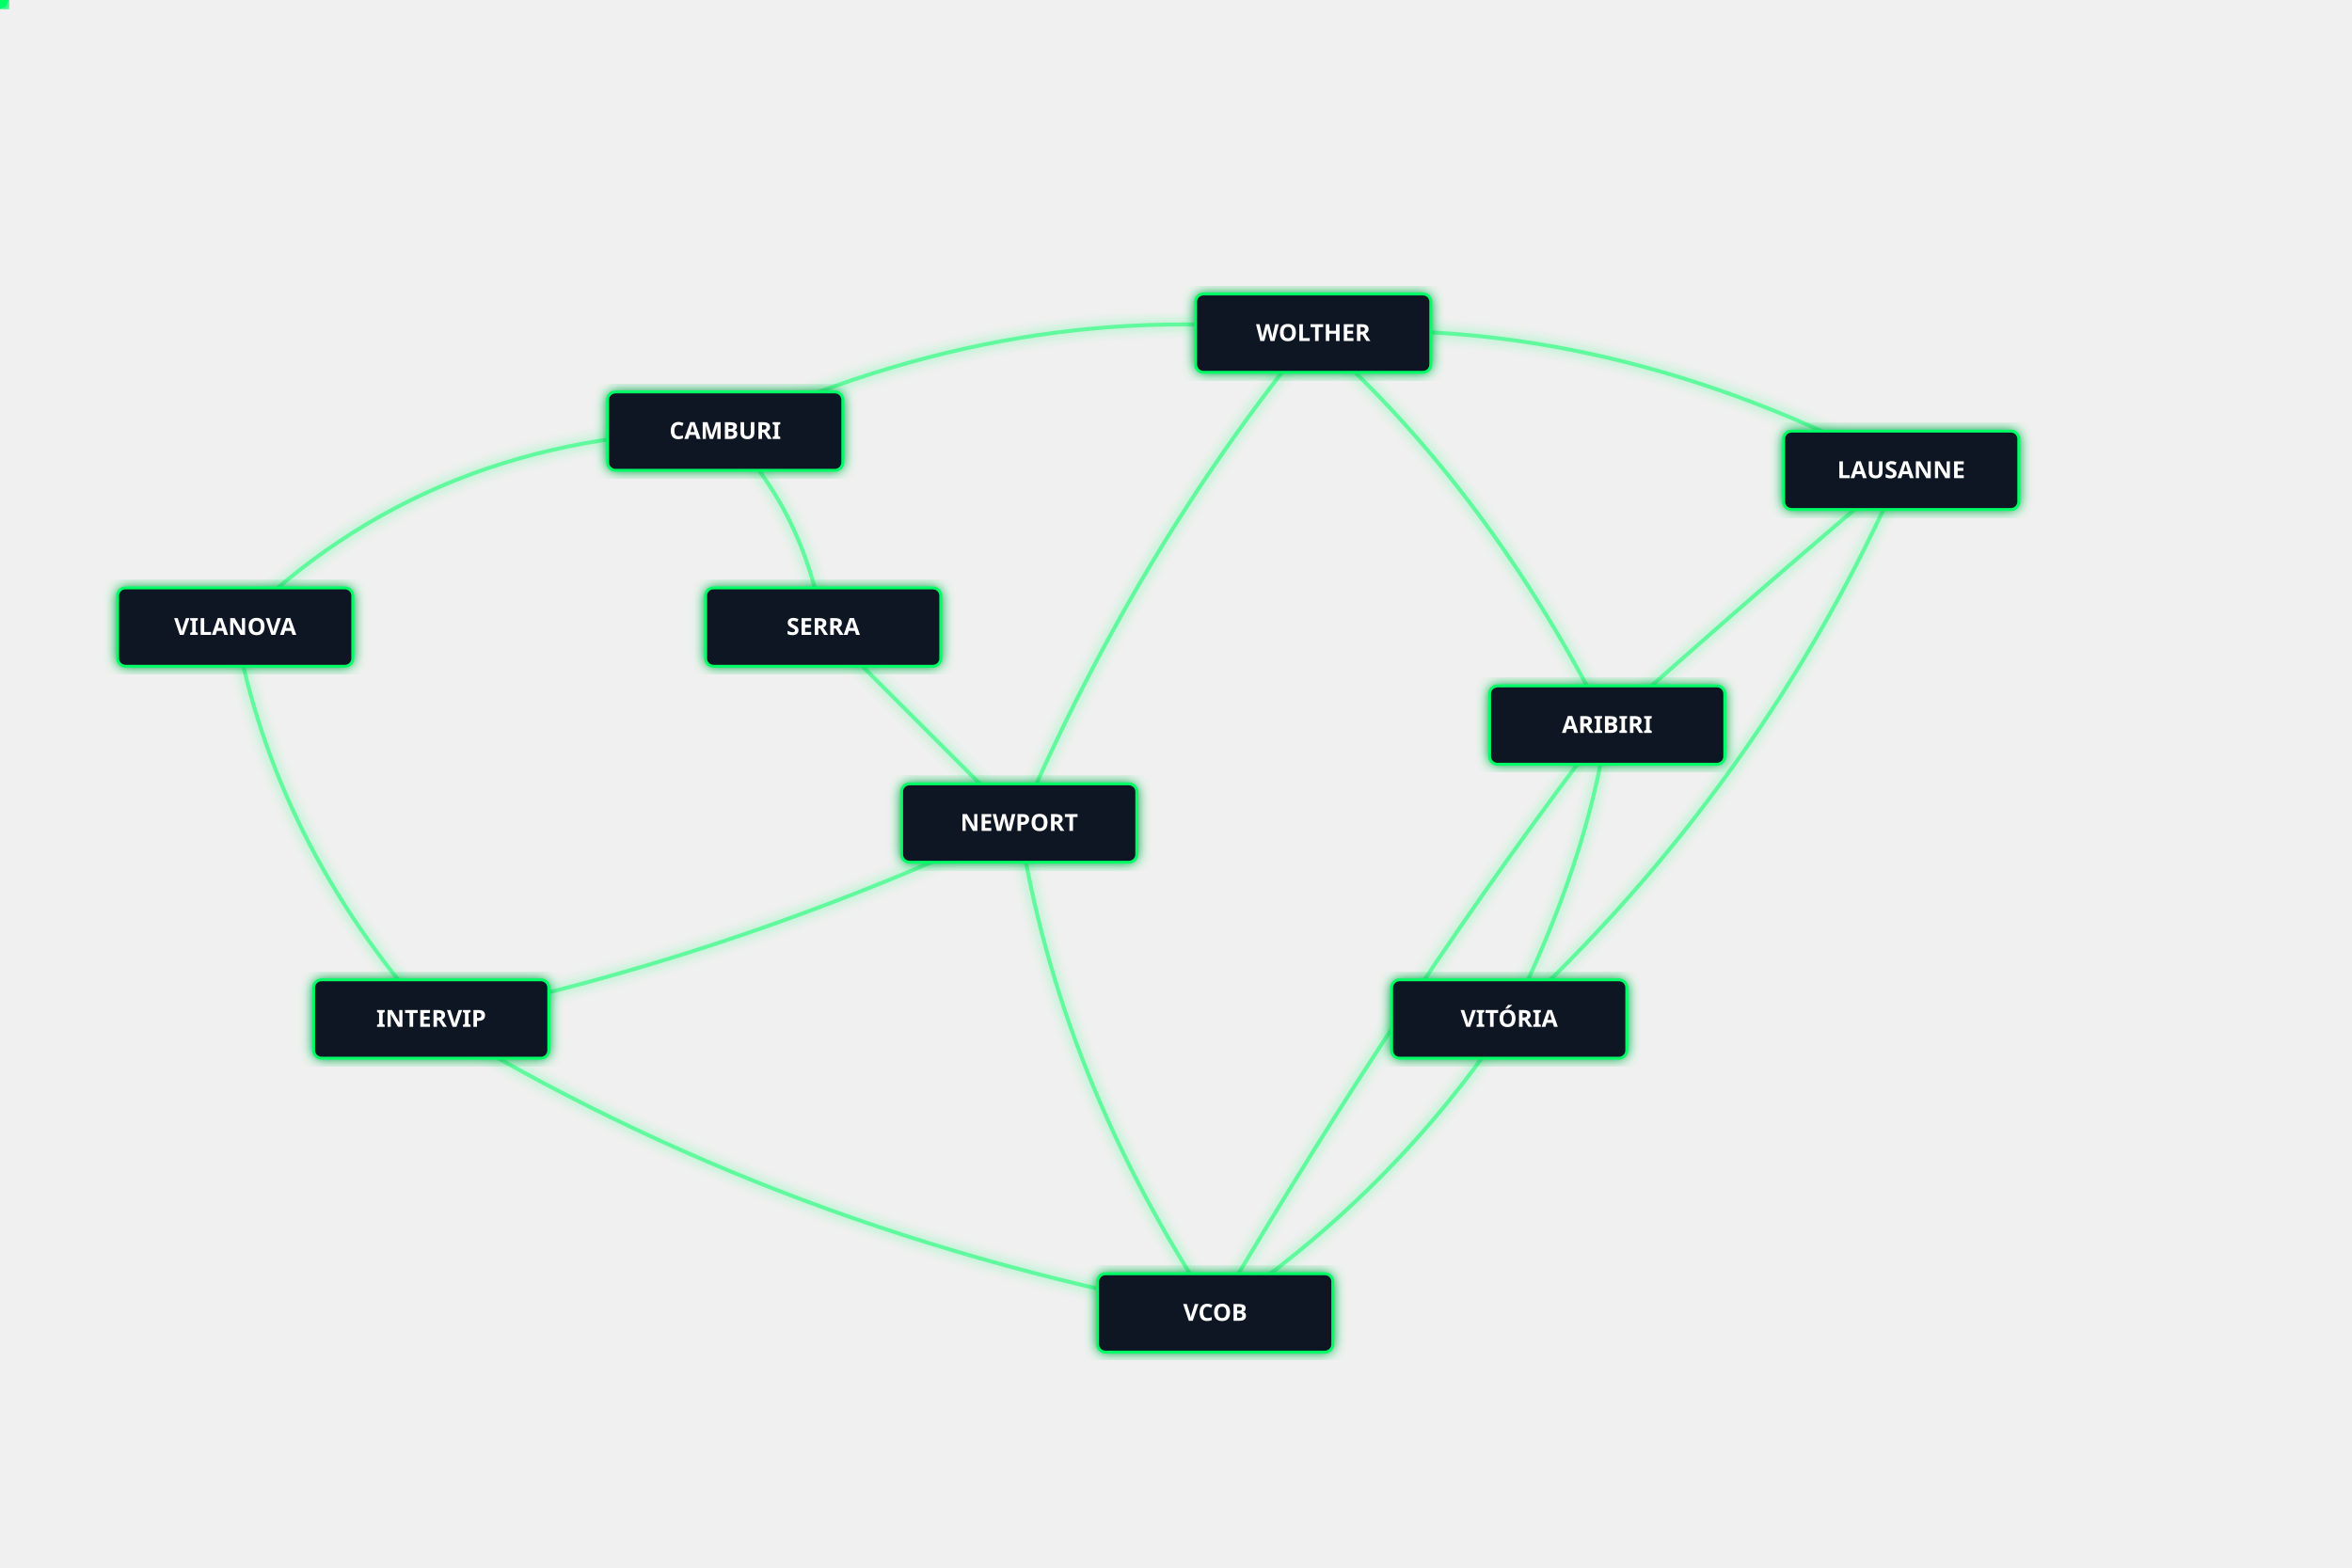
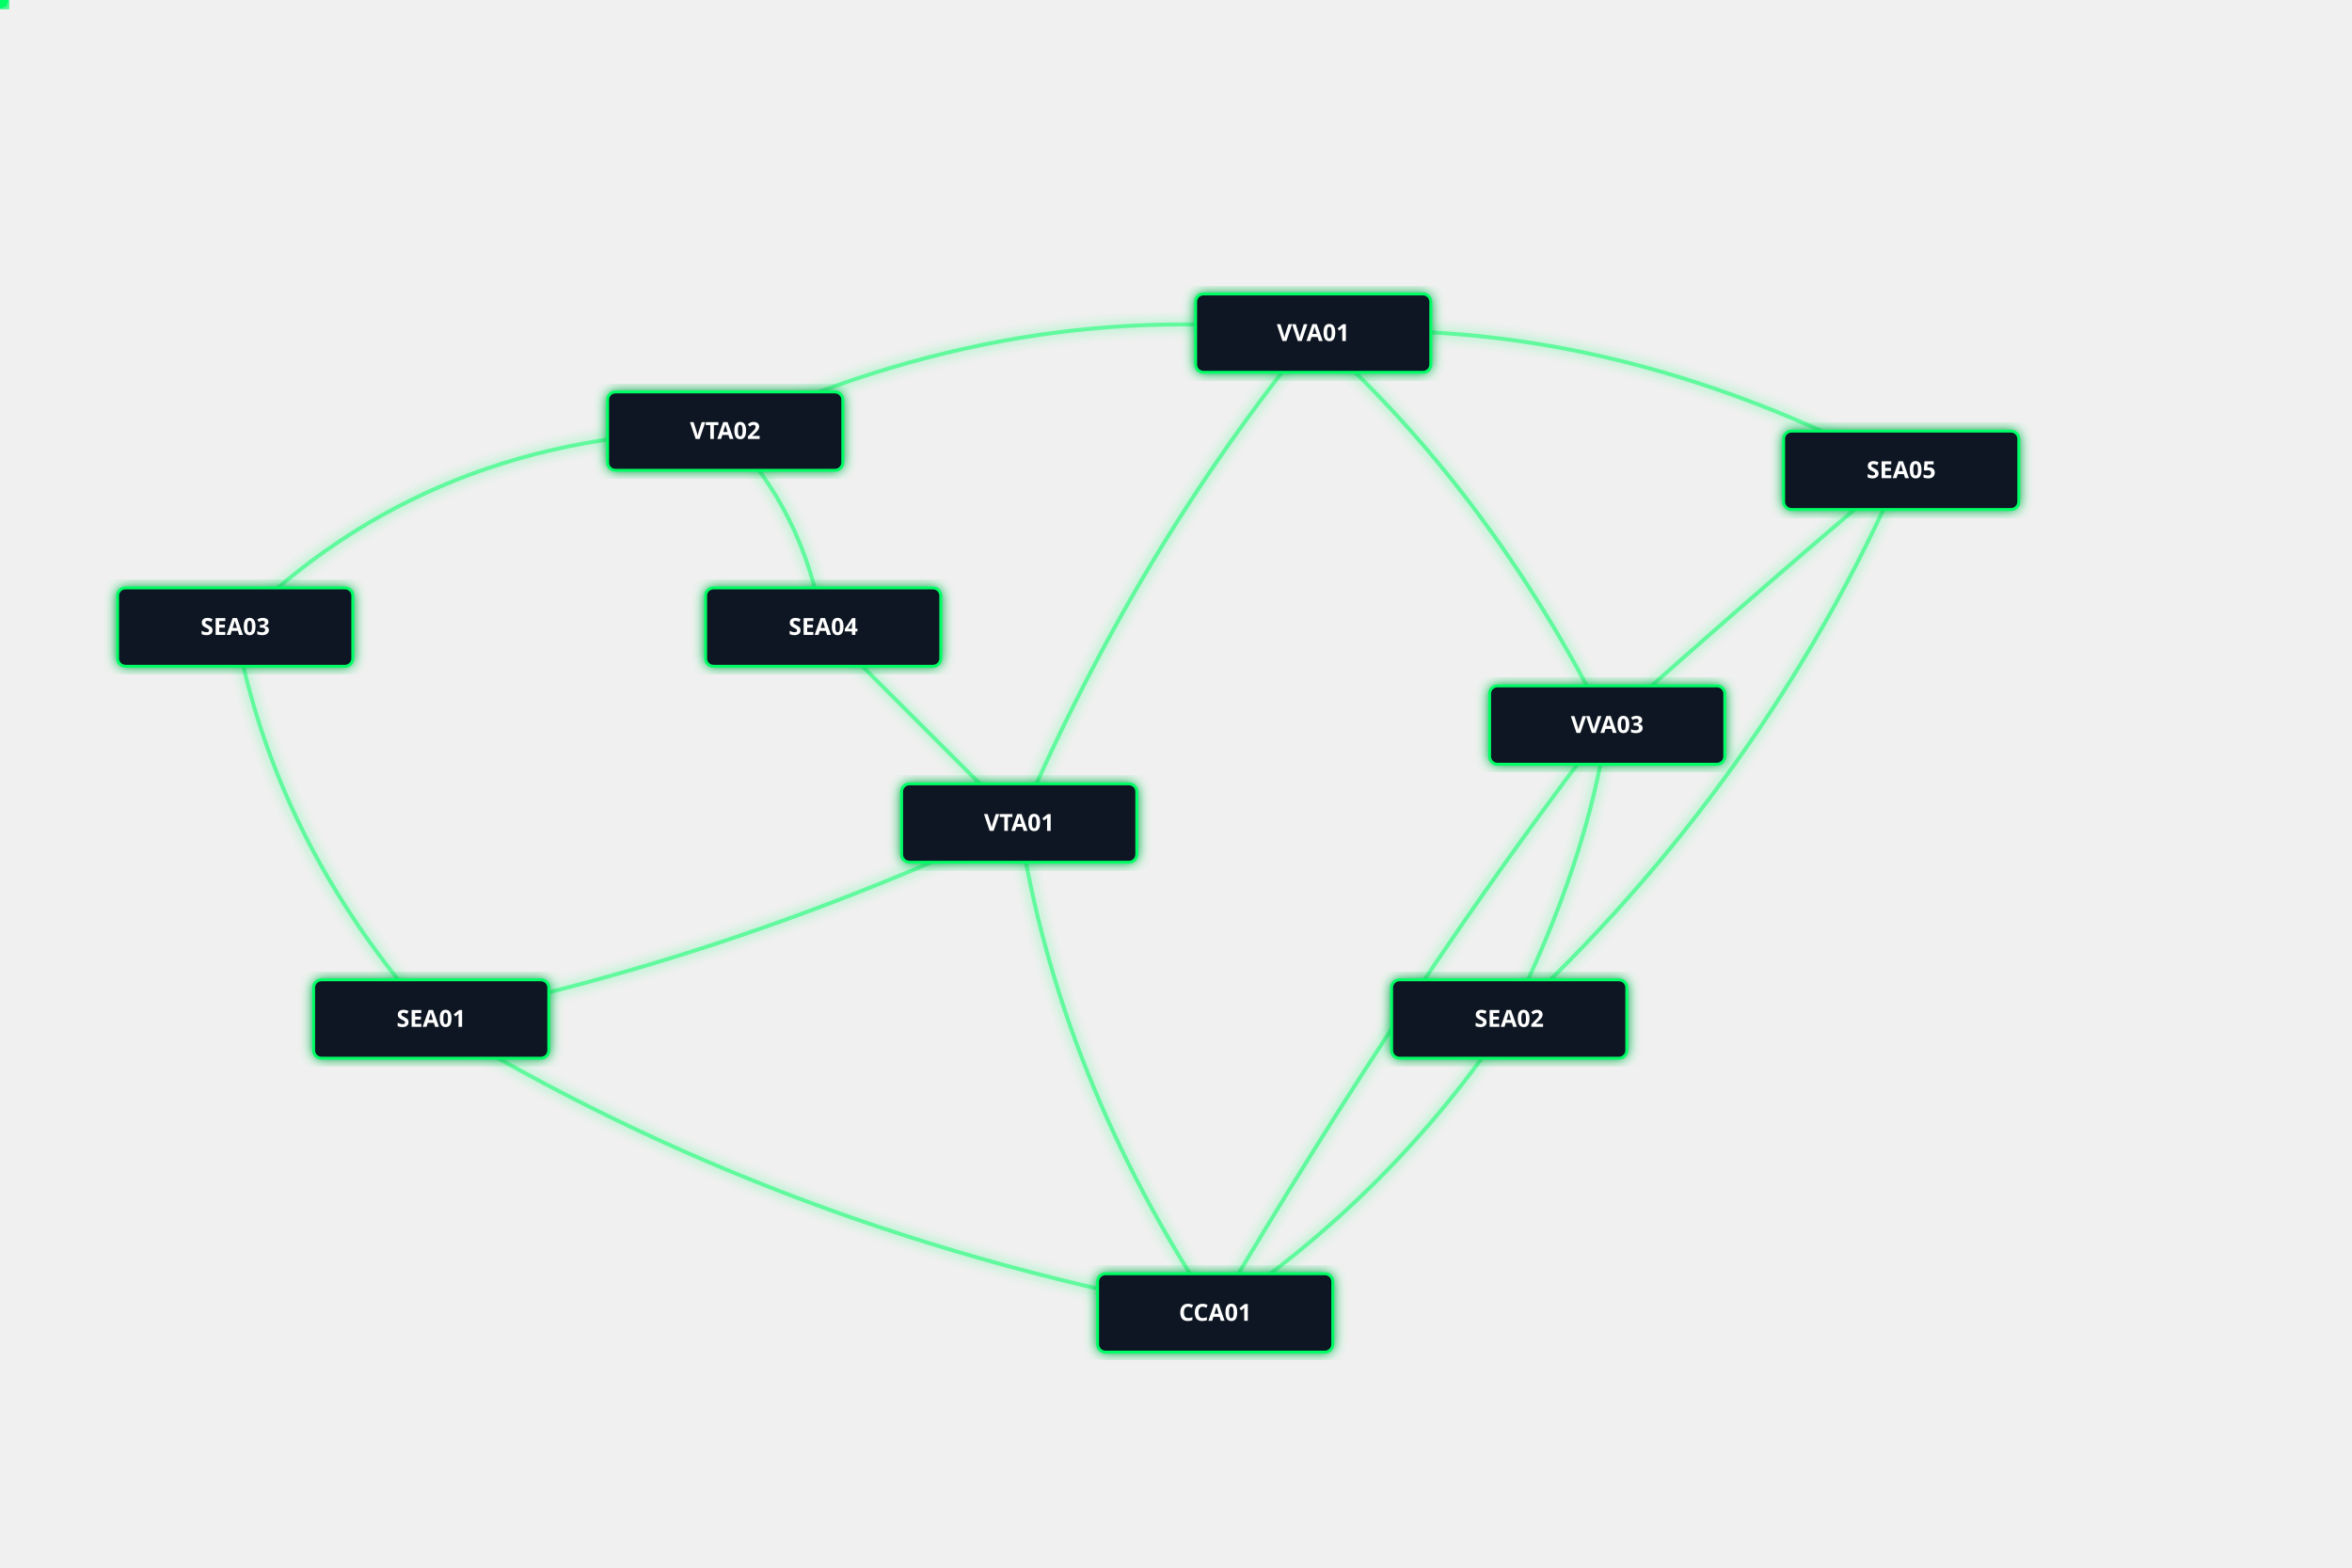
<svg xmlns="http://www.w3.org/2000/svg" id="topology-svg" viewBox="0 0 1200 800" class="absolute inset-0 w-full h-full" style="z-index:0; background-color: #1a2332;">
  <defs>
    <filter id="glow">
      <feGaussianBlur stdDeviation="3" result="blur" />
      <feMerge>
        <feMergeNode in="blur" />
        <feMergeNode in="SourceGraphic" />
      </feMerge>
    </filter>
    <style>
        .glow-line { stroke: #0f6; stroke-width: 2; filter: url(#glow); opacity: 0.6; }
        .particle { fill: #0f6; filter: url(#glow); }
        .node-text { fill: #ffffff; font-family: 'DM Sans', sans-serif; font-size: 12px; font-weight: bold; }
        .node-rect { fill: #101622; stroke: #0f6; stroke-width: 1.5; filter: url(#glow); rx: 4px; }
    </style>
  </defs>
  <g id="lines">
    <path d="M120,320 Q220,220 370,220" fill="none" class="glow-line" id="path-0" />
    <path d="M370,220 Q520,150 670,170" fill="none" class="glow-line" id="path-1" />
    <path d="M670,170 Q820,160 970,240" fill="none" class="glow-line" id="path-2" />
    <path d="M120,320 Q140,430 220,520" fill="none" class="glow-line" id="path-3" />
    <path d="M220,520 Q370,490 520,420" fill="none" class="glow-line" id="path-4" />
    <path d="M370,220 Q410,260 420,320" fill="none" class="glow-line" id="path-5" />
    <path d="M420,320 Q470,370 520,420" fill="none" class="glow-line" id="path-6" />
    <path d="M520,420 Q580,280 670,170" fill="none" class="glow-line" id="path-7" />
    <path d="M670,170 Q760,250 820,370" fill="none" class="glow-line" id="path-8" />
    <path d="M820,370 Q910,290 970,240" fill="none" class="glow-line" id="path-9" />
    <path d="M520,420 Q540,550 620,670" fill="none" class="glow-line" id="path-10" />
    <path d="M220,520 Q400,630 620,670" fill="none" class="glow-line" id="path-11" />
    <path d="M620,670 Q710,610 770,520" fill="none" class="glow-line" id="path-12" />
    <path d="M770,520 Q810,440 820,370" fill="none" class="glow-line" id="path-13" />
    <path d="M820,370 Q720,500 620,670" fill="none" class="glow-line" id="path-14" />
    <path d="M970,240 Q900,400 770,520" fill="none" class="glow-line" id="path-15" />
  </g>
  <g id="particles">
    <circle r="4" class="particle">
      <animateMotion dur="2.2s" repeatCount="indefinite" path="M120,320 Q220,220 370,220" />
    </circle>
    <circle r="3" class="particle" style="opacity: 0.4;">
      <animateMotion dur="4.2s" repeatCount="indefinite" path="M120,320 Q220,220 370,220" begin="0.7s" />
    </circle>
    <circle r="4" class="particle">
      <animateMotion dur="2.5s" repeatCount="indefinite" path="M370,220 Q520,150 670,170" />
    </circle>
    <circle r="3" class="particle" style="opacity: 0.4;">
      <animateMotion dur="3.8s" repeatCount="indefinite" path="M370,220 Q520,150 670,170" begin="0.5s" />
    </circle>
    <circle r="4" class="particle">
      <animateMotion dur="2.1s" repeatCount="indefinite" path="M670,170 Q820,160 970,240" />
    </circle>
    <circle r="3" class="particle" style="opacity: 0.4;">
      <animateMotion dur="3.1s" repeatCount="indefinite" path="M670,170 Q820,160 970,240" begin="0.8s" />
    </circle>
    <circle r="4" class="particle">
      <animateMotion dur="3.2s" repeatCount="indefinite" path="M120,320 Q140,430 220,520" />
    </circle>
    <circle r="3" class="particle" style="opacity: 0.4;">
      <animateMotion dur="4.8s" repeatCount="indefinite" path="M120,320 Q140,430 220,520" begin="1.2s" />
    </circle>
    <circle r="4" class="particle">
      <animateMotion dur="2.8s" repeatCount="indefinite" path="M220,520 Q370,490 520,420" />
    </circle>
    <circle r="3" class="particle" style="opacity: 0.4;">
      <animateMotion dur="4.0s" repeatCount="indefinite" path="M220,520 Q370,490 520,420" begin="0.4s" />
    </circle>
    <circle r="4" class="particle">
      <animateMotion dur="1.9s" repeatCount="indefinite" path="M370,220 Q410,260 420,320" />
    </circle>
    <circle r="4" class="particle">
      <animateMotion dur="2.4s" repeatCount="indefinite" path="M420,320 Q470,370 520,420" />
    </circle>
    <circle r="4" class="particle">
      <animateMotion dur="3.0s" repeatCount="indefinite" path="M520,420 Q580,280 670,170" />
    </circle>
    <circle r="4" class="particle">
      <animateMotion dur="2.6s" repeatCount="indefinite" path="M670,170 Q760,250 820,370" />
    </circle>
    <circle r="4" class="particle">
      <animateMotion dur="2.3s" repeatCount="indefinite" path="M820,370 Q910,290 970,240" />
    </circle>
    <circle r="4" class="particle">
      <animateMotion dur="3.5s" repeatCount="indefinite" path="M520,420 Q540,550 620,670" />
    </circle>
    <circle r="4" class="particle">
      <animateMotion dur="3.3s" repeatCount="indefinite" path="M220,520 Q400,630 620,670" />
    </circle>
    <circle r="4" class="particle">
      <animateMotion dur="2.7s" repeatCount="indefinite" path="M620,670 Q710,610 770,520" />
    </circle>
    <circle r="4" class="particle">
      <animateMotion dur="2.1s" repeatCount="indefinite" path="M770,520 Q810,440 820,370" />
    </circle>
    <circle r="4" class="particle">
      <animateMotion dur="3.4s" repeatCount="indefinite" path="M820,370 Q720,500 620,670" />
    </circle>
    <circle r="4" class="particle">
      <animateMotion dur="3.1s" repeatCount="indefinite" path="M970,240 Q900,400 770,520" />
    </circle>
  </g>
  <g id="nodes">
    <rect x="60" y="300" width="120" height="40" class="node-rect" />
-     <text x="120" y="324" text-anchor="middle" class="node-text">VILANOVA</text>
+     <text x="120" y="324" text-anchor="middle" class="node-text">SEA03</text>
    <rect x="310" y="200" width="120" height="40" class="node-rect" />
-     <text x="370" y="224" text-anchor="middle" class="node-text">CAMBURI</text>
+     <text x="370" y="224" text-anchor="middle" class="node-text">VTA02</text>
    <rect x="610" y="150" width="120" height="40" class="node-rect" />
-     <text x="670" y="174" text-anchor="middle" class="node-text">WOLTHER</text>
+     <text x="670" y="174" text-anchor="middle" class="node-text">VVA01</text>
    <rect x="910" y="220" width="120" height="40" class="node-rect" />
-     <text x="970" y="244" text-anchor="middle" class="node-text">LAUSANNE</text>
+     <text x="970" y="244" text-anchor="middle" class="node-text">SEA05</text>
    <rect x="160" y="500" width="120" height="40" class="node-rect" />
-     <text x="220" y="524" text-anchor="middle" class="node-text">INTERVIP</text>
+     <text x="220" y="524" text-anchor="middle" class="node-text">SEA01</text>
    <rect x="360" y="300" width="120" height="40" class="node-rect" />
-     <text x="420" y="324" text-anchor="middle" class="node-text">SERRA</text>
+     <text x="420" y="324" text-anchor="middle" class="node-text">SEA04</text>
    <rect x="460" y="400" width="120" height="40" class="node-rect" />
-     <text x="520" y="424" text-anchor="middle" class="node-text">NEWPORT</text>
+     <text x="520" y="424" text-anchor="middle" class="node-text">VTA01</text>
    <rect x="760" y="350" width="120" height="40" class="node-rect" />
-     <text x="820" y="374" text-anchor="middle" class="node-text">ARIBIRI</text>
+     <text x="820" y="374" text-anchor="middle" class="node-text">VVA03</text>
    <rect x="710" y="500" width="120" height="40" class="node-rect" />
-     <text x="770" y="524" text-anchor="middle" class="node-text">VITÓRIA</text>
+     <text x="770" y="524" text-anchor="middle" class="node-text">SEA02</text>
    <rect x="560" y="650" width="120" height="40" class="node-rect" />
-     <text x="620" y="674" text-anchor="middle" class="node-text">VCOB</text>
+     <text x="620" y="674" text-anchor="middle" class="node-text">CCA01</text>
  </g>
</svg>
